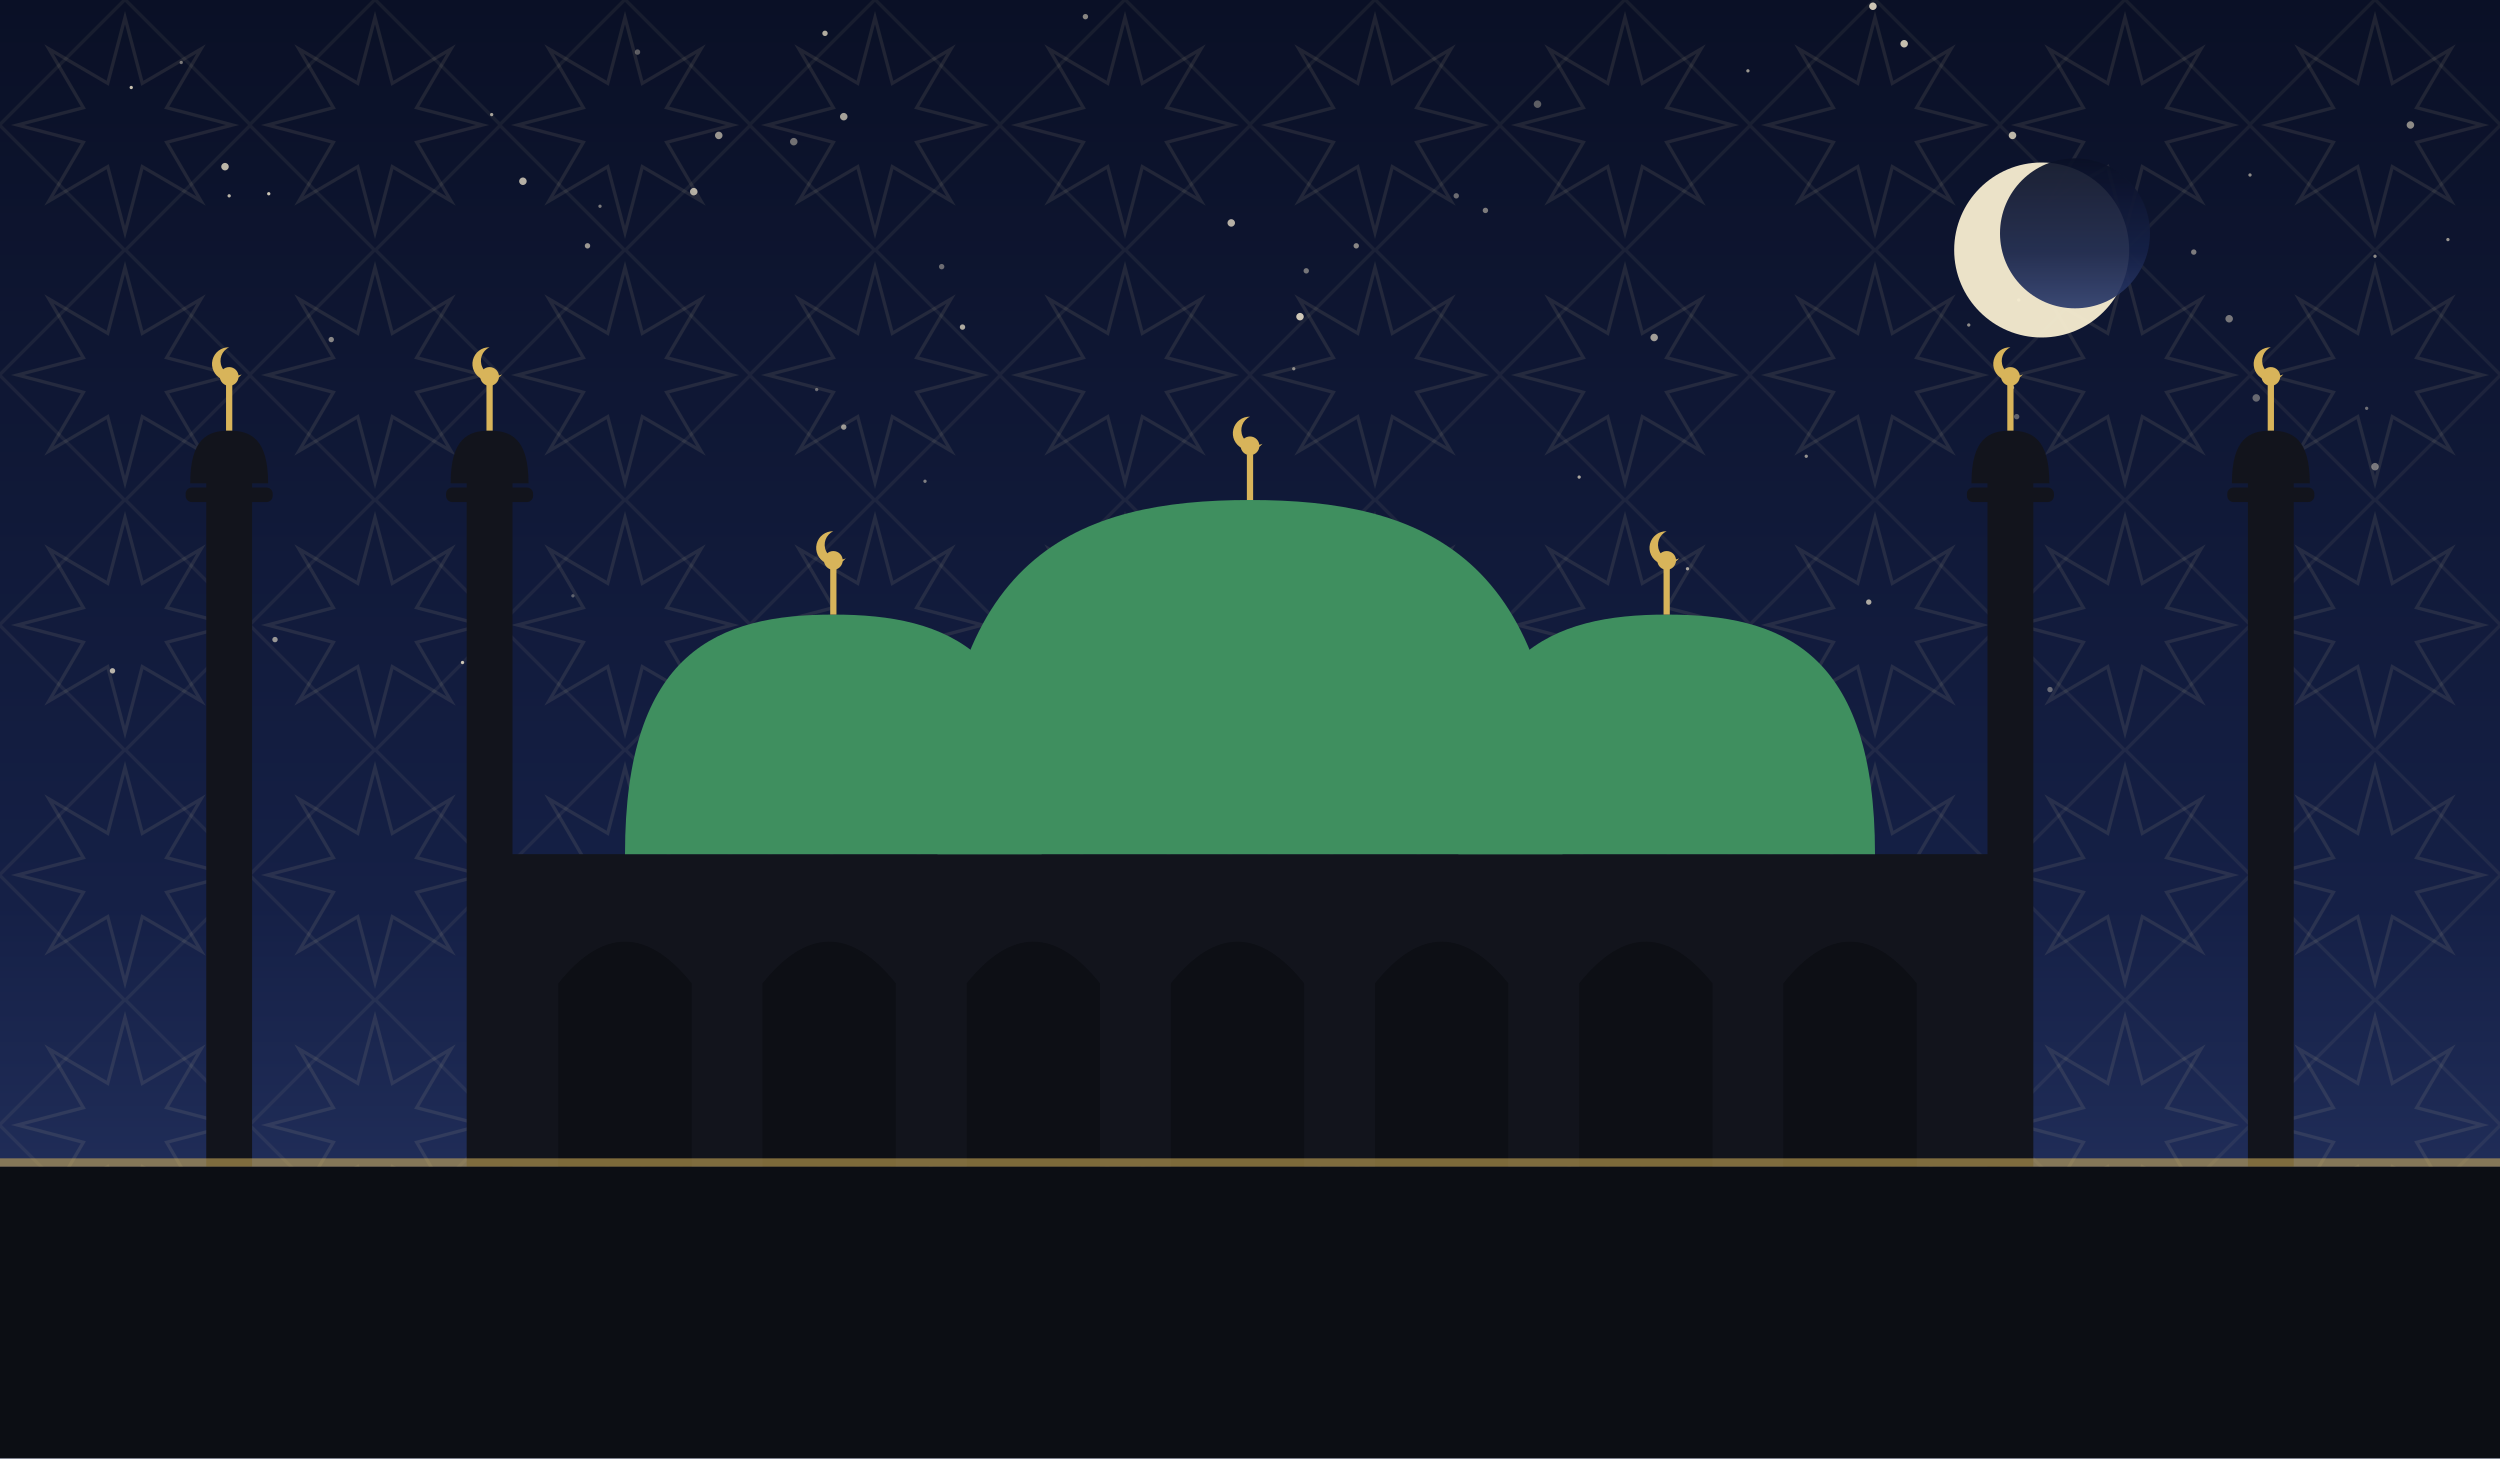
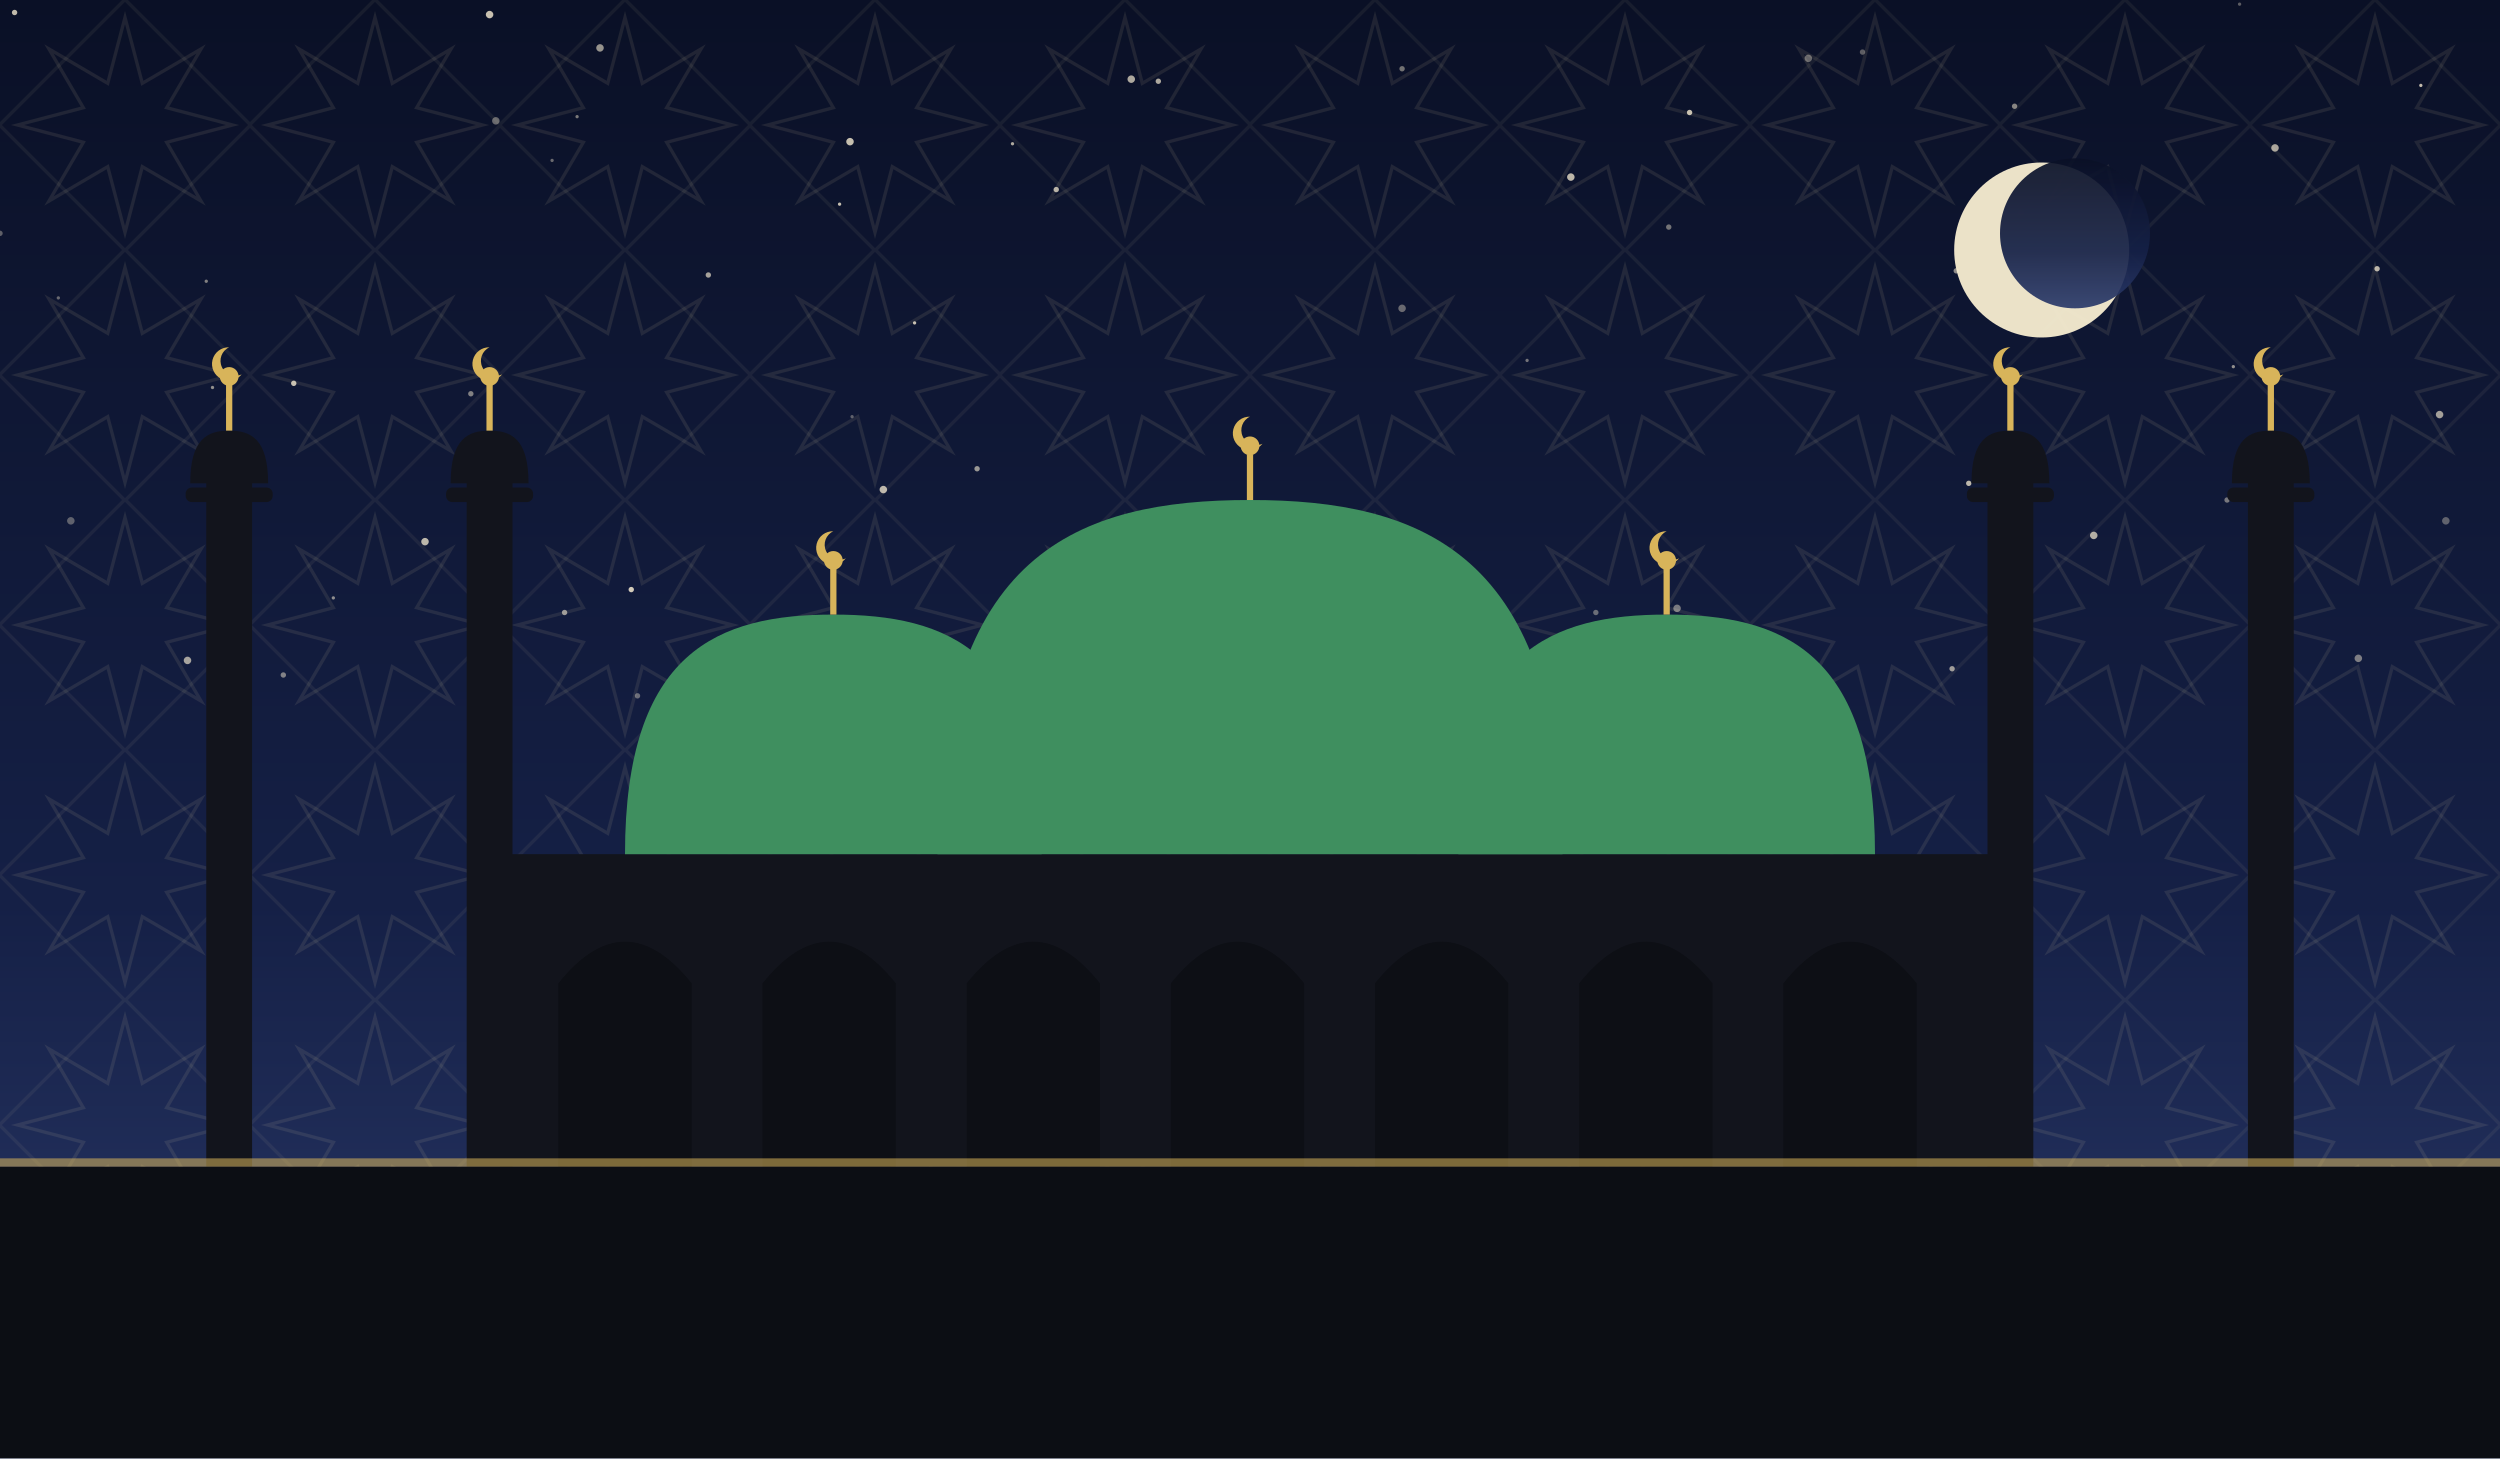
<svg xmlns="http://www.w3.org/2000/svg" viewBox="0 0 1200 700" role="img">
  <defs>
    <linearGradient id="sky" x1="0" y1="0" x2="0" y2="1">
      <stop offset="0" stop-color="#0a1026" />
      <stop offset="0.62" stop-color="#152046" />
      <stop offset="1" stop-color="#2b3a6b" />
    </linearGradient>
    <pattern id="g1" width="120" height="120" patternUnits="userSpaceOnUse">
      <polygon points="111.6,60.0 80.0,68.3 96.5,96.5 68.3,80.0 60.0,111.6 51.7,80.0 23.5,96.5 40.0,68.3 8.4,60.0 40.0,51.7 23.5,23.5 51.7,40.0 60.0,8.4 68.3,40.0 96.5,23.5 80.0,51.7" fill="none" stroke="#e8d9a8" stroke-width="1.6" opacity="0.1" />
      <rect x="17.4" y="17.4" width="85.2" height="85.2" fill="none" stroke="#e8d9a8" stroke-width="1.6" opacity="0.07" transform="rotate(45 60.0 60.0)" />
    </pattern>
  </defs>
  <rect width="1200" height="700" fill="url(#sky)" />
  <rect width="1200" height="700" fill="url(#g1)" />
-   <circle cx="1136" cy="196" r="0.8" fill="#f7ecd2" opacity="0.41" />
-   <circle cx="306" cy="25" r="1.3" fill="#f7ecd2" opacity="0.35" />
-   <circle cx="1053" cy="121" r="1.3" fill="#f7ecd2" opacity="0.48" />
-   <circle cx="521" cy="8" r="1.3" fill="#f7ecd2" opacity="0.53" />
-   <circle cx="222" cy="318" r="0.8" fill="#f7ecd2" opacity="0.81" />
-   <circle cx="132" cy="307" r="1.3" fill="#f7ecd2" opacity="0.59" />
-   <circle cx="899" cy="3" r="1.8" fill="#f7ecd2" opacity="0.82" />
-   <circle cx="627" cy="130" r="1.3" fill="#f7ecd2" opacity="0.45" />
-   <circle cx="108" cy="80" r="1.8" fill="#f7ecd2" opacity="0.75" />
-   <circle cx="758" cy="229" r="0.8" fill="#f7ecd2" opacity="0.67" />
-   <circle cx="345" cy="65" r="1.8" fill="#f7ecd2" opacity="0.60" />
-   <circle cx="333" cy="92" r="1.8" fill="#f7ecd2" opacity="0.71" />
-   <circle cx="794" cy="162" r="1.8" fill="#f7ecd2" opacity="0.63" />
-   <circle cx="984" cy="331" r="1.3" fill="#f7ecd2" opacity="0.39" />
-   <circle cx="591" cy="107" r="1.8" fill="#f7ecd2" opacity="0.72" />
-   <circle cx="839" cy="34" r="0.8" fill="#f7ecd2" opacity="0.61" />
-   <circle cx="1080" cy="84" r="0.8" fill="#f7ecd2" opacity="0.55" />
-   <circle cx="810" cy="273" r="0.8" fill="#f7ecd2" opacity="0.65" />
-   <circle cx="437" cy="329" r="1.3" fill="#f7ecd2" opacity="0.58" />
-   <circle cx="945" cy="156" r="0.8" fill="#f7ecd2" opacity="0.55" />
-   <circle cx="966" cy="186" r="0.8" fill="#f7ecd2" opacity="0.61" />
-   <circle cx="236" cy="55" r="0.8" fill="#f7ecd2" opacity="0.65" />
-   <circle cx="1083" cy="191" r="1.8" fill="#f7ecd2" opacity="0.38" />
-   <circle cx="651" cy="118" r="1.3" fill="#f7ecd2" opacity="0.53" />
-   <circle cx="452" cy="128" r="1.3" fill="#f7ecd2" opacity="0.41" />
-   <circle cx="462" cy="157" r="1.3" fill="#f7ecd2" opacity="0.69" />
-   <circle cx="129" cy="93" r="0.8" fill="#f7ecd2" opacity="0.82" />
-   <circle cx="1157" cy="60" r="1.8" fill="#f7ecd2" opacity="0.55" />
-   <circle cx="738" cy="50" r="1.8" fill="#f7ecd2" opacity="0.35" />
-   <circle cx="288" cy="99" r="0.8" fill="#f7ecd2" opacity="0.47" />
-   <circle cx="1175" cy="115" r="0.8" fill="#f7ecd2" opacity="0.60" />
-   <circle cx="63" cy="42" r="0.8" fill="#f7ecd2" opacity="0.81" />
-   <circle cx="624" cy="152" r="1.8" fill="#f7ecd2" opacity="0.83" />
-   <circle cx="914" cy="21" r="1.8" fill="#f7ecd2" opacity="0.79" />
-   <circle cx="621" cy="177" r="0.8" fill="#f7ecd2" opacity="0.52" />
-   <circle cx="969" cy="144" r="0.8" fill="#f7ecd2" opacity="0.71" />
-   <circle cx="110" cy="94" r="0.8" fill="#f7ecd2" opacity="0.75" />
-   <circle cx="1140" cy="123" r="0.8" fill="#f7ecd2" opacity="0.55" />
-   <circle cx="867" cy="219" r="0.8" fill="#f7ecd2" opacity="0.58" />
-   <circle cx="275" cy="286" r="0.8" fill="#f7ecd2" opacity="0.35" />
-   <circle cx="396" cy="16" r="1.3" fill="#f7ecd2" opacity="0.71" />
-   <circle cx="966" cy="65" r="1.8" fill="#f7ecd2" opacity="0.75" />
-   <circle cx="713" cy="101" r="1.3" fill="#f7ecd2" opacity="0.48" />
-   <circle cx="381" cy="68" r="1.8" fill="#f7ecd2" opacity="0.43" />
-   <circle cx="282" cy="118" r="1.3" fill="#f7ecd2" opacity="0.61" />
-   <circle cx="392" cy="187" r="0.8" fill="#f7ecd2" opacity="0.39" />
-   <circle cx="159" cy="163" r="1.3" fill="#f7ecd2" opacity="0.52" />
-   <circle cx="87" cy="30" r="0.8" fill="#f7ecd2" opacity="0.45" />
-   <circle cx="968" cy="200" r="1.3" fill="#f7ecd2" opacity="0.35" />
-   <circle cx="618" cy="289" r="1.3" fill="#f7ecd2" opacity="0.37" />
-   <circle cx="405" cy="205" r="1.3" fill="#f7ecd2" opacity="0.60" />
-   <circle cx="593" cy="312" r="1.8" fill="#f7ecd2" opacity="0.51" />
-   <circle cx="54" cy="322" r="1.3" fill="#f7ecd2" opacity="0.73" />
-   <circle cx="444" cy="231" r="0.8" fill="#f7ecd2" opacity="0.49" />
-   <circle cx="251" cy="87" r="1.8" fill="#f7ecd2" opacity="0.72" />
-   <circle cx="699" cy="94" r="1.3" fill="#f7ecd2" opacity="0.41" />
-   <circle cx="1140" cy="224" r="1.8" fill="#f7ecd2" opacity="0.45" />
-   <circle cx="1070" cy="153" r="1.8" fill="#f7ecd2" opacity="0.45" />
-   <circle cx="897" cy="289" r="1.3" fill="#f7ecd2" opacity="0.68" />
-   <circle cx="405" cy="56" r="1.8" fill="#f7ecd2" opacity="0.65" />
+   <circle cx="408" cy="68" r="1.8" fill="#f7ecd2" opacity="0.79" />
+   <circle cx="1162" cy="41" r="0.8" fill="#f7ecd2" opacity="0.77" />
+   <circle cx="1141" cy="129" r="1.3" fill="#f7ecd2" opacity="0.74" />
+   <circle cx="945" cy="232" r="1.3" fill="#f7ecd2" opacity="0.75" />
+   <circle cx="1174" cy="250" r="1.8" fill="#f7ecd2" opacity="0.35" />
+   <circle cx="28" cy="143" r="0.8" fill="#f7ecd2" opacity="0.39" />
+   <circle cx="507" cy="91" r="1.3" fill="#f7ecd2" opacity="0.72" />
+   <circle cx="811" cy="54" r="1.3" fill="#f7ecd2" opacity="0.79" />
+   <circle cx="340" cy="132" r="1.3" fill="#f7ecd2" opacity="0.65" />
+   <circle cx="894" cy="25" r="1.3" fill="#f7ecd2" opacity="0.35" />
+   <circle cx="673" cy="33" r="1.3" fill="#f7ecd2" opacity="0.44" />
+   <circle cx="277" cy="56" r="0.8" fill="#f7ecd2" opacity="0.47" />
+   <circle cx="306" cy="334" r="1.3" fill="#f7ecd2" opacity="0.39" />
+   <circle cx="160" cy="287" r="0.8" fill="#f7ecd2" opacity="0.55" />
+   <circle cx="439" cy="155" r="0.8" fill="#f7ecd2" opacity="0.80" />
+   <circle cx="543" cy="38" r="1.8" fill="#f7ecd2" opacity="0.69" />
+   <circle cx="1072" cy="176" r="0.8" fill="#f7ecd2" opacity="0.57" />
+   <circle cx="226" cy="189" r="1.3" fill="#f7ecd2" opacity="0.49" />
+   <circle cx="1005" cy="257" r="1.8" fill="#f7ecd2" opacity="0.70" />
+   <circle cx="409" cy="200" r="0.8" fill="#f7ecd2" opacity="0.35" />
+   <circle cx="238" cy="58" r="1.8" fill="#f7ecd2" opacity="0.39" />
+   <circle cx="1092" cy="71" r="1.8" fill="#f7ecd2" opacity="0.67" />
+   <circle cx="1171" cy="199" r="1.8" fill="#f7ecd2" opacity="0.64" />
+   <circle cx="1075" cy="2" r="0.8" fill="#f7ecd2" opacity="0.35" />
+   <circle cx="204" cy="260" r="1.8" fill="#f7ecd2" opacity="0.75" />
+   <circle cx="358" cy="333" r="1.3" fill="#f7ecd2" opacity="0.49" />
+   <circle cx="937" cy="321" r="1.3" fill="#f7ecd2" opacity="0.62" />
+   <circle cx="141" cy="184" r="1.3" fill="#f7ecd2" opacity="0.79" />
+   <circle cx="970" cy="102" r="1.3" fill="#f7ecd2" opacity="0.75" />
+   <circle cx="424" cy="235" r="1.8" fill="#f7ecd2" opacity="0.75" />
+   <circle cx="303" cy="283" r="1.3" fill="#f7ecd2" opacity="0.84" />
+   <circle cx="7" cy="6" r="1.3" fill="#f7ecd2" opacity="0.77" />
+   <circle cx="136" cy="324" r="1.3" fill="#f7ecd2" opacity="0.49" />
+   <circle cx="90" cy="317" r="1.8" fill="#f7ecd2" opacity="0.65" />
+   <circle cx="469" cy="225" r="1.3" fill="#f7ecd2" opacity="0.60" />
+   <circle cx="673" cy="148" r="1.8" fill="#f7ecd2" opacity="0.39" />
+   <circle cx="102" cy="186" r="0.8" fill="#f7ecd2" opacity="0.57" />
+   <circle cx="556" cy="39" r="1.3" fill="#f7ecd2" opacity="0.69" />
+   <circle cx="235" cy="7" r="1.8" fill="#f7ecd2" opacity="0.80" />
+   <circle cx="939" cy="130" r="1.3" fill="#f7ecd2" opacity="0.55" />
+   <circle cx="868" cy="28" r="1.8" fill="#f7ecd2" opacity="0.39" />
+   <circle cx="622" cy="281" r="0.8" fill="#f7ecd2" opacity="0.67" />
+   <circle cx="801" cy="109" r="1.3" fill="#f7ecd2" opacity="0.44" />
+   <circle cx="805" cy="292" r="1.8" fill="#f7ecd2" opacity="0.45" />
+   <circle cx="34" cy="250" r="1.8" fill="#f7ecd2" opacity="0.35" />
+   <circle cx="288" cy="23" r="1.8" fill="#f7ecd2" opacity="0.59" />
+   <circle cx="967" cy="51" r="1.3" fill="#f7ecd2" opacity="0.52" />
+   <circle cx="271" cy="294" r="1.3" fill="#f7ecd2" opacity="0.59" />
+   <circle cx="0" cy="112" r="1.3" fill="#f7ecd2" opacity="0.35" />
+   <circle cx="754" cy="85" r="1.8" fill="#f7ecd2" opacity="0.75" />
+   <circle cx="733" cy="173" r="0.8" fill="#f7ecd2" opacity="0.44" />
+   <circle cx="537" cy="276" r="0.8" fill="#f7ecd2" opacity="0.47" />
+   <circle cx="766" cy="294" r="1.3" fill="#f7ecd2" opacity="0.39" />
+   <circle cx="820" cy="327" r="1.3" fill="#f7ecd2" opacity="0.75" />
+   <circle cx="99" cy="135" r="0.8" fill="#f7ecd2" opacity="0.50" />
+   <circle cx="403" cy="98" r="0.8" fill="#f7ecd2" opacity="0.79" />
+   <circle cx="1132" cy="316" r="1.8" fill="#f7ecd2" opacity="0.47" />
+   <circle cx="486" cy="69" r="0.8" fill="#f7ecd2" opacity="0.69" />
+   <circle cx="265" cy="77" r="0.8" fill="#f7ecd2" opacity="0.40" />
+   <circle cx="1069" cy="240" r="1.3" fill="#f7ecd2" opacity="0.45" />
  <circle cx="980" cy="120" r="42" fill="#f6ecd0" opacity="0.95" />
  <circle cx="996" cy="112" r="36" fill="url(#sky)" opacity="0.92" />
  <rect x="240" y="410" width="720" height="150" fill="#12141c" />
  <path d="M 268 560 L 268 472 Q 300 432 332 472 L 332 560 Z" fill="#0c0e14" opacity="0.9" />
  <path d="M 366 560 L 366 472 Q 398 432 430 472 L 430 560 Z" fill="#0c0e14" opacity="0.9" />
  <path d="M 464 560 L 464 472 Q 496 432 528 472 L 528 560 Z" fill="#0c0e14" opacity="0.9" />
  <path d="M 562 560 L 562 472 Q 594 432 626 472 L 626 560 Z" fill="#0c0e14" opacity="0.9" />
  <path d="M 660 560 L 660 472 Q 692 432 724 472 L 724 560 Z" fill="#0c0e14" opacity="0.9" />
  <path d="M 758 560 L 758 472 Q 790 432 822 472 L 822 560 Z" fill="#0c0e14" opacity="0.9" />
  <path d="M 856 560 L 856 472 Q 888 432 920 472 L 920 560 Z" fill="#0c0e14" opacity="0.9" />
  <path d="M 450 410 C 450 265.5, 517.5 240, 600 240 C 682.5 240, 750 265.5, 750 410 Z" fill="#3f8f5f" />
  <line x1="600" y1="240" x2="600" y2="218" stroke="#d8b45a" stroke-width="3" />
  <circle cx="600" cy="214" r="4.5" fill="#d8b45a" />
  <path d="M 600 200 a 8 8 0 1 0 6 13 a 6.4 6.4 0 1 1 -6 -13 Z" fill="#d8b45a" />
  <path d="M 300 410 C 300 312.25, 345.0 295, 400 295 C 455.0 295, 500 312.25, 500 410 Z" fill="#3f8f5f" />
  <line x1="400" y1="295" x2="400" y2="273" stroke="#d8b45a" stroke-width="3" />
  <circle cx="400" cy="269" r="4.5" fill="#d8b45a" />
  <path d="M 400 255 a 8 8 0 1 0 6 13 a 6.4 6.4 0 1 1 -6 -13 Z" fill="#d8b45a" />
  <path d="M 700 410 C 700 312.25, 745.0 295, 800 295 C 855.0 295, 900 312.25, 900 410 Z" fill="#3f8f5f" />
  <line x1="800" y1="295" x2="800" y2="273" stroke="#d8b45a" stroke-width="3" />
  <circle cx="800" cy="269" r="4.5" fill="#d8b45a" />
  <path d="M 800 255 a 8 8 0 1 0 6 13 a 6.4 6.4 0 1 1 -6 -13 Z" fill="#d8b45a" />
  <rect x="99.0" y="230" width="22" height="330" fill="#12141c" />
  <rect x="89.1" y="234" width="41.8" height="7" rx="3" fill="#12141c" />
  <path d="M 91.3 232 C 91.3 210.495, 99.715 206.7, 110 206.7 C 120.285 206.7, 128.7 210.495, 128.7 232 Z" fill="#12141c" />
  <line x1="110" y1="206.7" x2="110" y2="184.7" stroke="#d8b45a" stroke-width="3" />
  <circle cx="110" cy="180.7" r="4.5" fill="#d8b45a" />
  <path d="M 110 166.7 a 8 8 0 1 0 6 13 a 6.4 6.4 0 1 1 -6 -13 Z" fill="#d8b45a" />
  <rect x="224.0" y="230" width="22" height="330" fill="#12141c" />
  <rect x="214.1" y="234" width="41.8" height="7" rx="3" fill="#12141c" />
  <path d="M 216.3 232 C 216.3 210.495, 224.715 206.7, 235 206.7 C 245.285 206.7, 253.7 210.495, 253.7 232 Z" fill="#12141c" />
  <line x1="235" y1="206.7" x2="235" y2="184.7" stroke="#d8b45a" stroke-width="3" />
  <circle cx="235" cy="180.7" r="4.5" fill="#d8b45a" />
  <path d="M 235 166.7 a 8 8 0 1 0 6 13 a 6.4 6.4 0 1 1 -6 -13 Z" fill="#d8b45a" />
  <rect x="954.0" y="230" width="22" height="330" fill="#12141c" />
  <rect x="944.1" y="234" width="41.8" height="7" rx="3" fill="#12141c" />
  <path d="M 946.3 232 C 946.3 210.495, 954.715 206.7, 965 206.7 C 975.285 206.7, 983.7 210.495, 983.7 232 Z" fill="#12141c" />
  <line x1="965" y1="206.7" x2="965" y2="184.7" stroke="#d8b45a" stroke-width="3" />
  <circle cx="965" cy="180.7" r="4.5" fill="#d8b45a" />
  <path d="M 965 166.7 a 8 8 0 1 0 6 13 a 6.4 6.4 0 1 1 -6 -13 Z" fill="#d8b45a" />
  <rect x="1079.0" y="230" width="22" height="330" fill="#12141c" />
  <rect x="1069.1" y="234" width="41.8" height="7" rx="3" fill="#12141c" />
  <path d="M 1071.3 232 C 1071.3 210.495, 1079.715 206.7, 1090 206.7 C 1100.285 206.7, 1108.7 210.495, 1108.7 232 Z" fill="#12141c" />
  <line x1="1090" y1="206.7" x2="1090" y2="184.7" stroke="#d8b45a" stroke-width="3" />
  <circle cx="1090" cy="180.7" r="4.5" fill="#d8b45a" />
  <path d="M 1090 166.7 a 8 8 0 1 0 6 13 a 6.4 6.4 0 1 1 -6 -13 Z" fill="#d8b45a" />
  <rect x="0" y="560" width="1200" height="140" fill="#0c0e14" />
  <rect x="0" y="556" width="1200" height="4" fill="#d8b45a" opacity="0.55" />
</svg>
